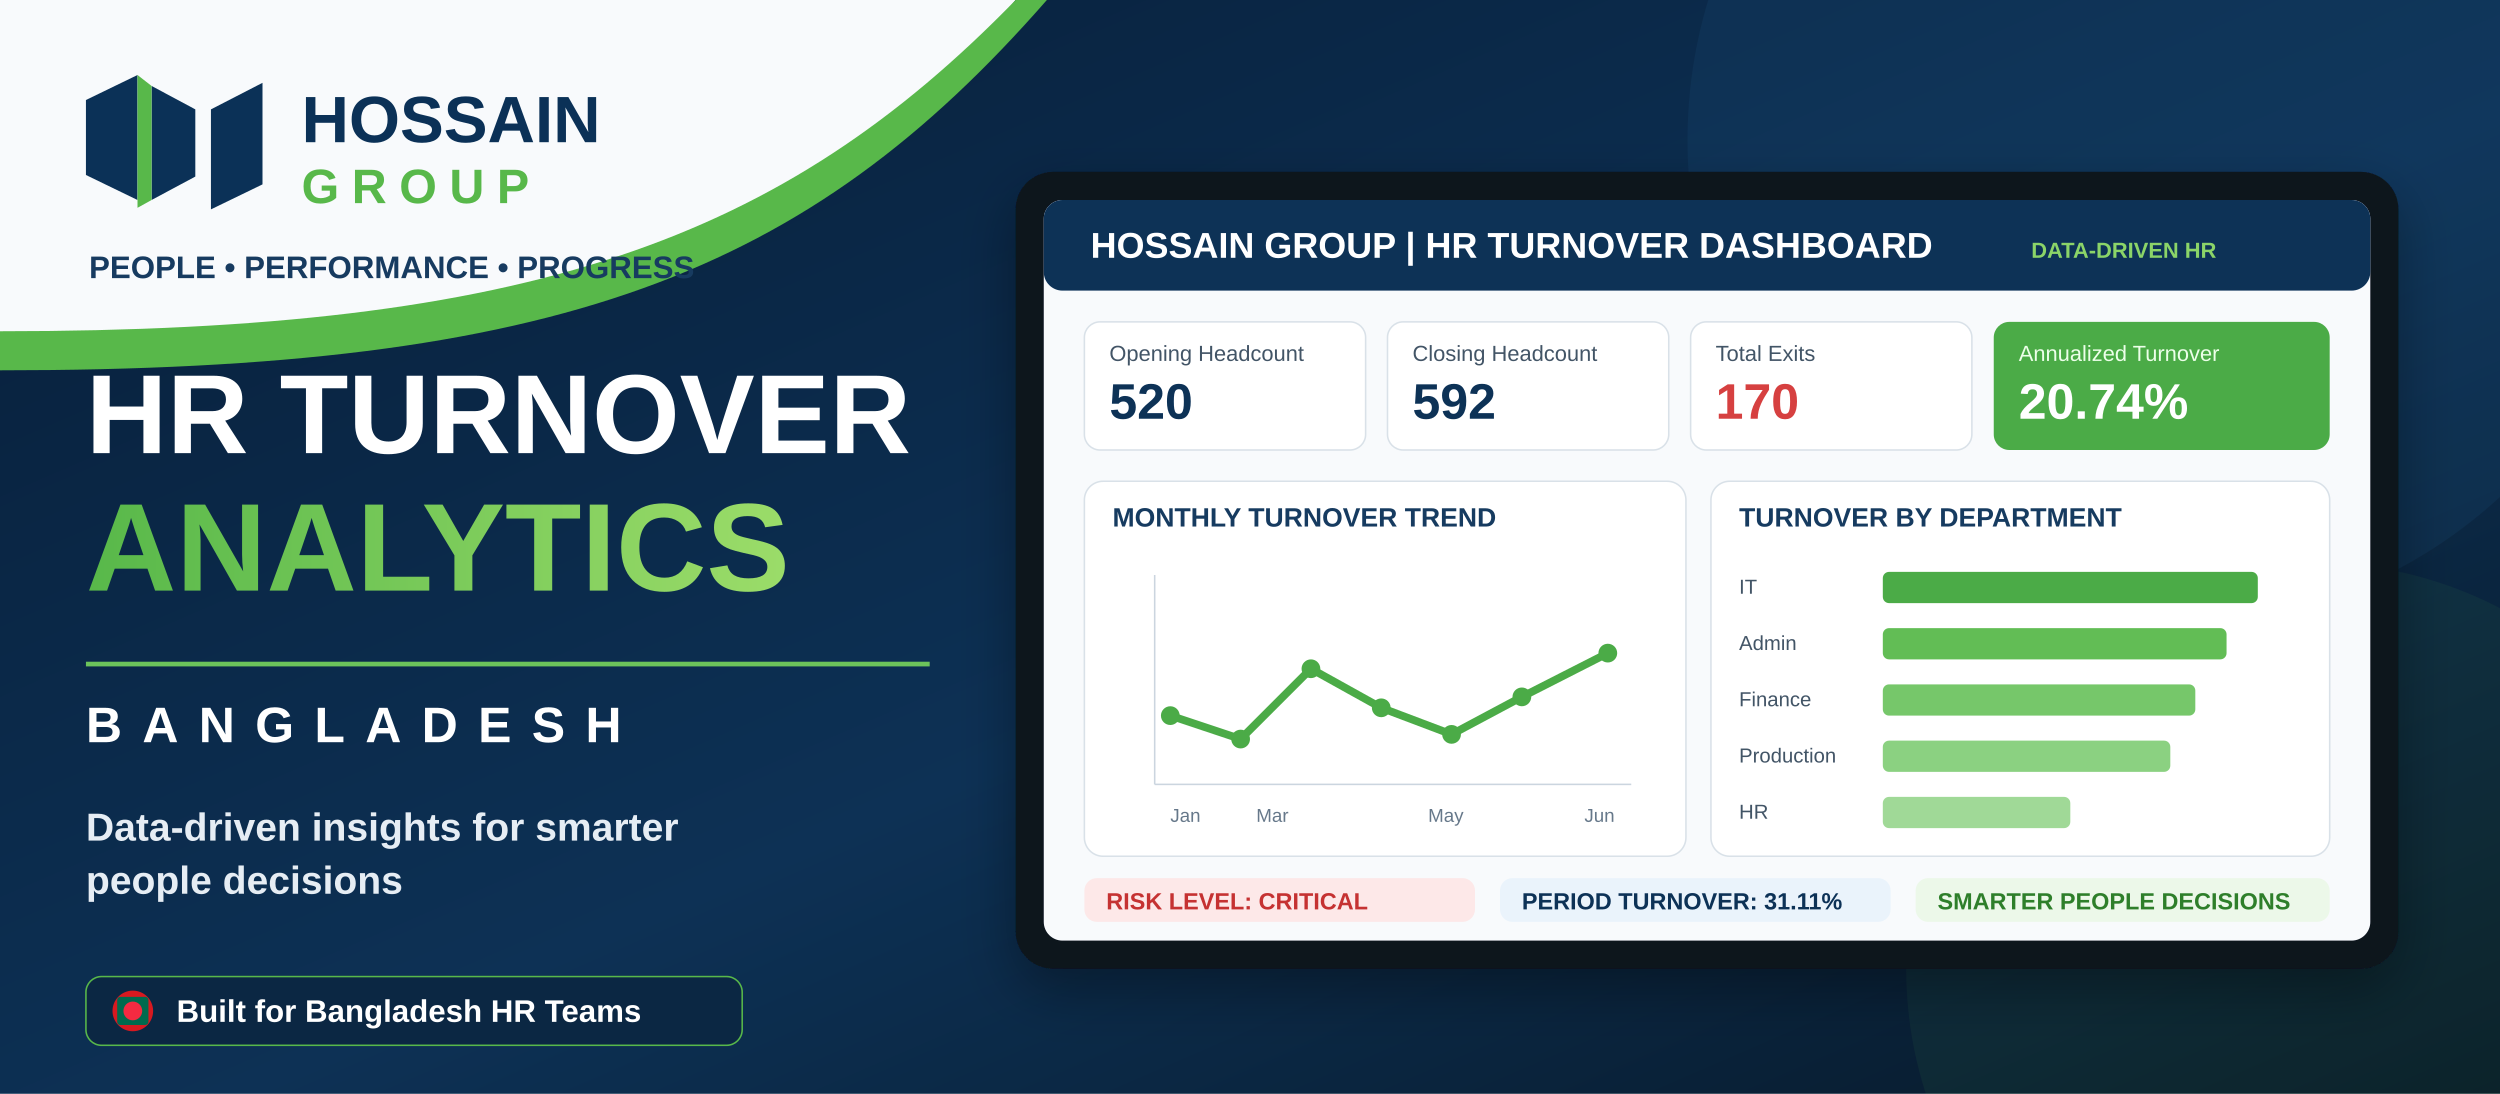
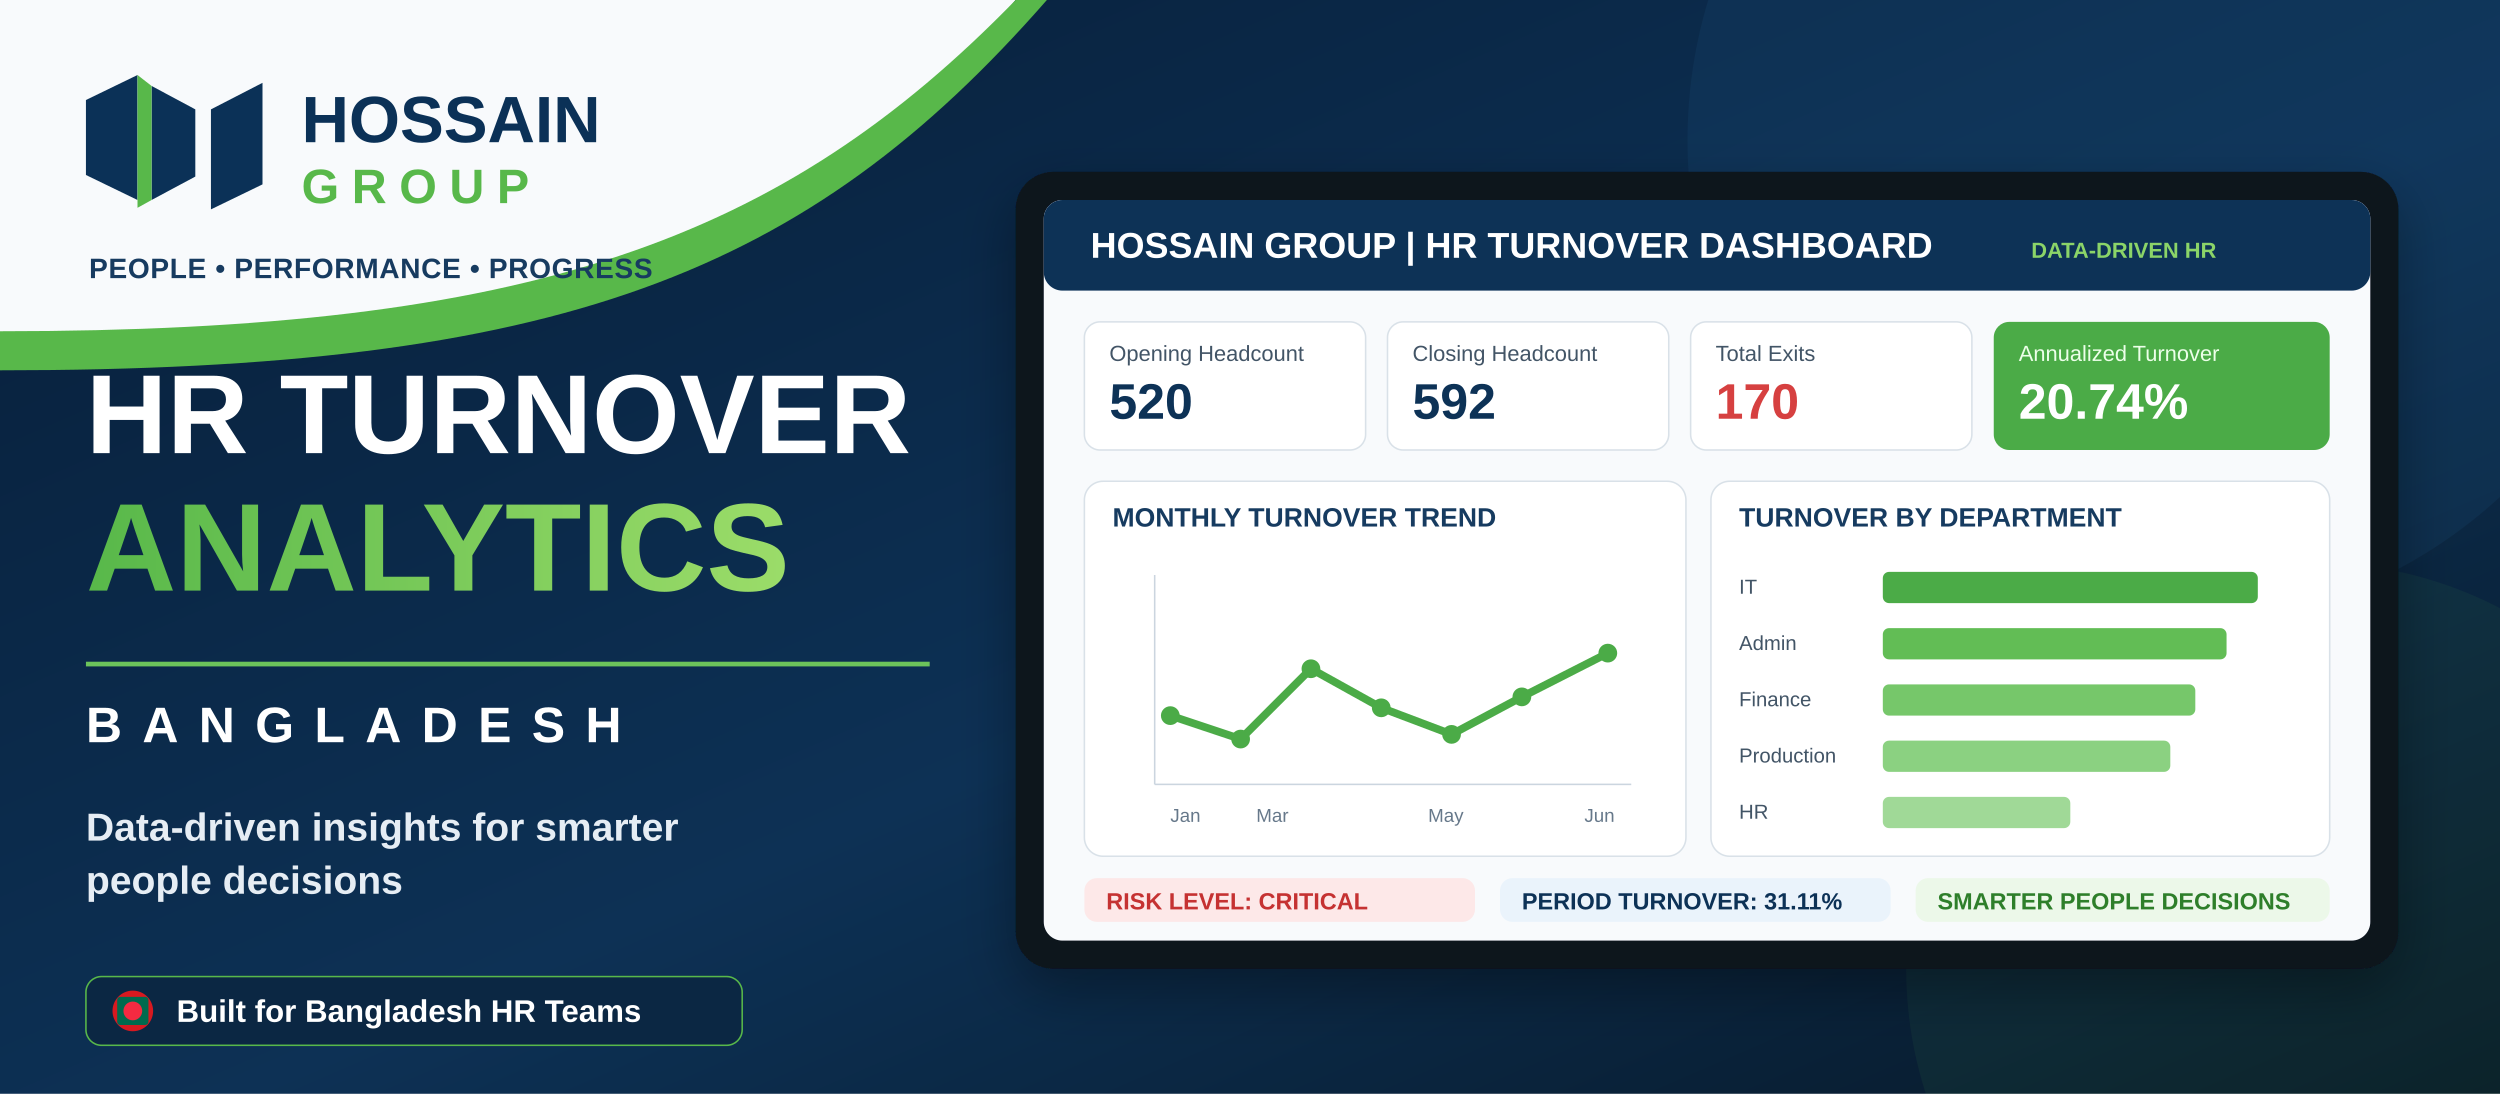
<svg xmlns="http://www.w3.org/2000/svg" width="1600" height="700" viewBox="0 0 1600 700" role="img" aria-labelledby="title desc">
  <defs>
    <linearGradient id="bg" x1="0" y1="0" x2="1" y2="1">
      <stop offset="0" stop-color="#071d37" />
      <stop offset="0.55" stop-color="#0d3155" />
      <stop offset="1" stop-color="#071827" />
    </linearGradient>
    <linearGradient id="accent" x1="0" y1="0" x2="1" y2="0">
      <stop offset="0" stop-color="#58b84a" />
      <stop offset="1" stop-color="#9bdc69" />
    </linearGradient>
    <filter id="shadow" x="-20%" y="-20%" width="140%" height="140%">
      <feDropShadow dx="0" dy="14" stdDeviation="18" flood-color="#000" flood-opacity=".35" />
    </filter>
  </defs>
  <rect width="1600" height="700" fill="url(#bg)" />
  <circle cx="1390" cy="90" r="310" fill="#1c527d" opacity=".18" />
  <circle cx="1480" cy="620" r="260" fill="#4cab47" opacity=".08" />
  <path d="M0 0h650C540 140 430 198 0 220Z" fill="#f8fafc" />
  <path d="M0 212c340 0 500-58 650-212h20C516 176 358 237 0 237Z" fill="#58b84a" />
  <g transform="translate(55 48)">
    <path d="M0 16 33 0v80L0 64Zm42-9 28 15v43L42 80Zm38 15L113 5v65L80 86Z" fill="#0b3157" />
    <path d="M33 0 42 7v73l-9 5Z" fill="#58b84a" />
    <text x="138" y="43" font-family="Arial, Helvetica, sans-serif" font-size="42" font-weight="800" fill="#0b3157">HOSSAIN</text>
    <text x="138" y="82" font-family="Arial, Helvetica, sans-serif" font-size="31" font-weight="700" letter-spacing="8" fill="#58b84a">GROUP</text>
-     <text x="2" y="130" font-family="Arial, Helvetica, sans-serif" font-size="20" font-weight="600" fill="#173b60">PEOPLE • PERFORMANCE • PROGRESS</text>
+     <text x="2" y="130" textLength="382" lengthAdjust="spacingAndGlyphs" font-family="Arial, Helvetica, sans-serif" font-size="18" font-weight="700" letter-spacing="0.4" fill="#173b60">PEOPLE • PERFORMANCE • PROGRESS</text>
  </g>
  <g transform="translate(55 290)">
    <text font-family="Arial, Helvetica, sans-serif" font-size="72" font-weight="900" fill="#fff">HR TURNOVER</text>
    <text y="88" font-family="Arial, Helvetica, sans-serif" font-size="80" font-weight="900" fill="url(#accent)">ANALYTICS</text>
    <line x1="0" y1="135" x2="540" y2="135" stroke="#6cc45b" stroke-width="3" />
    <text y="185" font-family="Arial, Helvetica, sans-serif" font-size="32" font-weight="700" letter-spacing="13" fill="#fff">BANGLADESH</text>
    <text y="248" font-family="Arial, Helvetica, sans-serif" font-size="25" font-weight="600" fill="#e6edf4">Data-driven insights for smarter</text>
    <text y="282" font-family="Arial, Helvetica, sans-serif" font-size="25" font-weight="600" fill="#e6edf4">people decisions</text>
  </g>
  <g transform="translate(55 625)">
    <rect width="420" height="44" rx="10" fill="#0b2743" stroke="#58b84a" />
    <circle cx="30" cy="22" r="13" fill="#d71920" />
    <rect x="20" y="13" width="20" height="18" rx="2" fill="#006a4e" />
    <circle cx="30" cy="22" r="6" fill="#f42a41" />
    <text x="58" y="29" font-family="Arial, Helvetica, sans-serif" font-size="20" font-weight="700" fill="#fff">Built for Bangladesh HR Teams</text>
  </g>
  <g transform="translate(650 110)" filter="url(#shadow)">
    <rect width="885" height="510" rx="24" fill="#0a121d" />
    <rect x="18" y="18" width="849" height="474" rx="12" fill="#f8fafc" />
    <rect x="18" y="18" width="849" height="58" rx="12" fill="#0b3157" />
    <text x="48" y="55" font-family="Arial, Helvetica, sans-serif" font-size="23" font-weight="800" fill="#fff">HOSSAIN GROUP | HR TURNOVER DASHBOARD</text>
    <text x="650" y="55" font-family="Arial, Helvetica, sans-serif" font-size="14" font-weight="700" fill="#8bd467">DATA-DRIVEN HR</text>
    <g font-family="Arial, Helvetica, sans-serif">
      <g transform="translate(44 96)">
        <rect width="180" height="82" rx="10" fill="#fff" stroke="#d9e1e8" />
        <text x="16" y="25" font-size="14" fill="#425466">Opening Headcount</text>
        <text x="16" y="62" font-size="32" font-weight="800" fill="#0b3157">520</text>
      </g>
      <g transform="translate(238 96)">
        <rect width="180" height="82" rx="10" fill="#fff" stroke="#d9e1e8" />
        <text x="16" y="25" font-size="14" fill="#425466">Closing Headcount</text>
        <text x="16" y="62" font-size="32" font-weight="800" fill="#0b3157">592</text>
      </g>
      <g transform="translate(432 96)">
        <rect width="180" height="82" rx="10" fill="#fff" stroke="#d9e1e8" />
        <text x="16" y="25" font-size="14" fill="#425466">Total Exits</text>
        <text x="16" y="62" font-size="32" font-weight="800" fill="#d64040">170</text>
      </g>
      <g transform="translate(626 96)">
        <rect width="215" height="82" rx="10" fill="#4cab47" />
        <text x="16" y="25" font-size="14" fill="#ecffe9">Annualized Turnover</text>
        <text x="16" y="62" font-size="32" font-weight="800" fill="#fff">20.74%</text>
      </g>
      <g transform="translate(44 198)">
        <rect width="385" height="240" rx="12" fill="#fff" stroke="#d9e1e8" />
        <text x="18" y="29" font-size="17" font-weight="800" fill="#173b60">MONTHLY TURNOVER TREND</text>
        <line x1="45" y1="194" x2="350" y2="194" stroke="#cbd5df" />
        <line x1="45" y1="60" x2="45" y2="194" stroke="#cbd5df" />
        <polyline points="55,150 100,165 145,120 190,145 235,162 280,138 335,110" fill="none" stroke="#4cab47" stroke-width="5" />
        <g fill="#4cab47">
          <circle cx="55" cy="150" r="6" />
          <circle cx="100" cy="165" r="6" />
          <circle cx="145" cy="120" r="6" />
          <circle cx="190" cy="145" r="6" />
          <circle cx="235" cy="162" r="6" />
          <circle cx="280" cy="138" r="6" />
          <circle cx="335" cy="110" r="6" />
        </g>
        <text x="55" y="218" font-size="12" fill="#66788a">Jan</text>
        <text x="110" y="218" font-size="12" fill="#66788a">Mar</text>
        <text x="220" y="218" font-size="12" fill="#66788a">May</text>
        <text x="320" y="218" font-size="12" fill="#66788a">Jun</text>
      </g>
      <g transform="translate(445 198)">
        <rect width="396" height="240" rx="12" fill="#fff" stroke="#d9e1e8" />
        <text x="18" y="29" font-size="17" font-weight="800" fill="#173b60">TURNOVER BY DEPARTMENT</text>
        <g font-size="13" fill="#425466">
          <text x="18" y="72">IT</text>
          <rect x="110" y="58" width="240" height="20" rx="4" fill="#4cab47" />
          <text x="18" y="108">Admin</text>
          <rect x="110" y="94" width="220" height="20" rx="4" fill="#62bd55" />
          <text x="18" y="144">Finance</text>
          <rect x="110" y="130" width="200" height="20" rx="4" fill="#76c76b" />
          <text x="18" y="180">Production</text>
          <rect x="110" y="166" width="184" height="20" rx="4" fill="#8bd181" />
          <text x="18" y="216">HR</text>
          <rect x="110" y="202" width="120" height="20" rx="4" fill="#a0d997" />
        </g>
      </g>
      <g transform="translate(44 452)">
        <rect width="250" height="28" rx="8" fill="#fde8e8" />
        <text x="14" y="20" font-size="15" font-weight="800" fill="#c53030">RISK LEVEL: CRITICAL</text>
      </g>
      <g transform="translate(310 452)">
        <rect width="250" height="28" rx="8" fill="#eaf3fb" />
        <text x="14" y="20" font-size="15" font-weight="800" fill="#0b3157">PERIOD TURNOVER: 31.11%</text>
      </g>
      <g transform="translate(576 452)">
        <rect width="265" height="28" rx="8" fill="#ecf8e9" />
        <text x="14" y="20" font-size="15" font-weight="800" fill="#2f7f2c">SMARTER PEOPLE DECISIONS</text>
      </g>
    </g>
  </g>
</svg>
